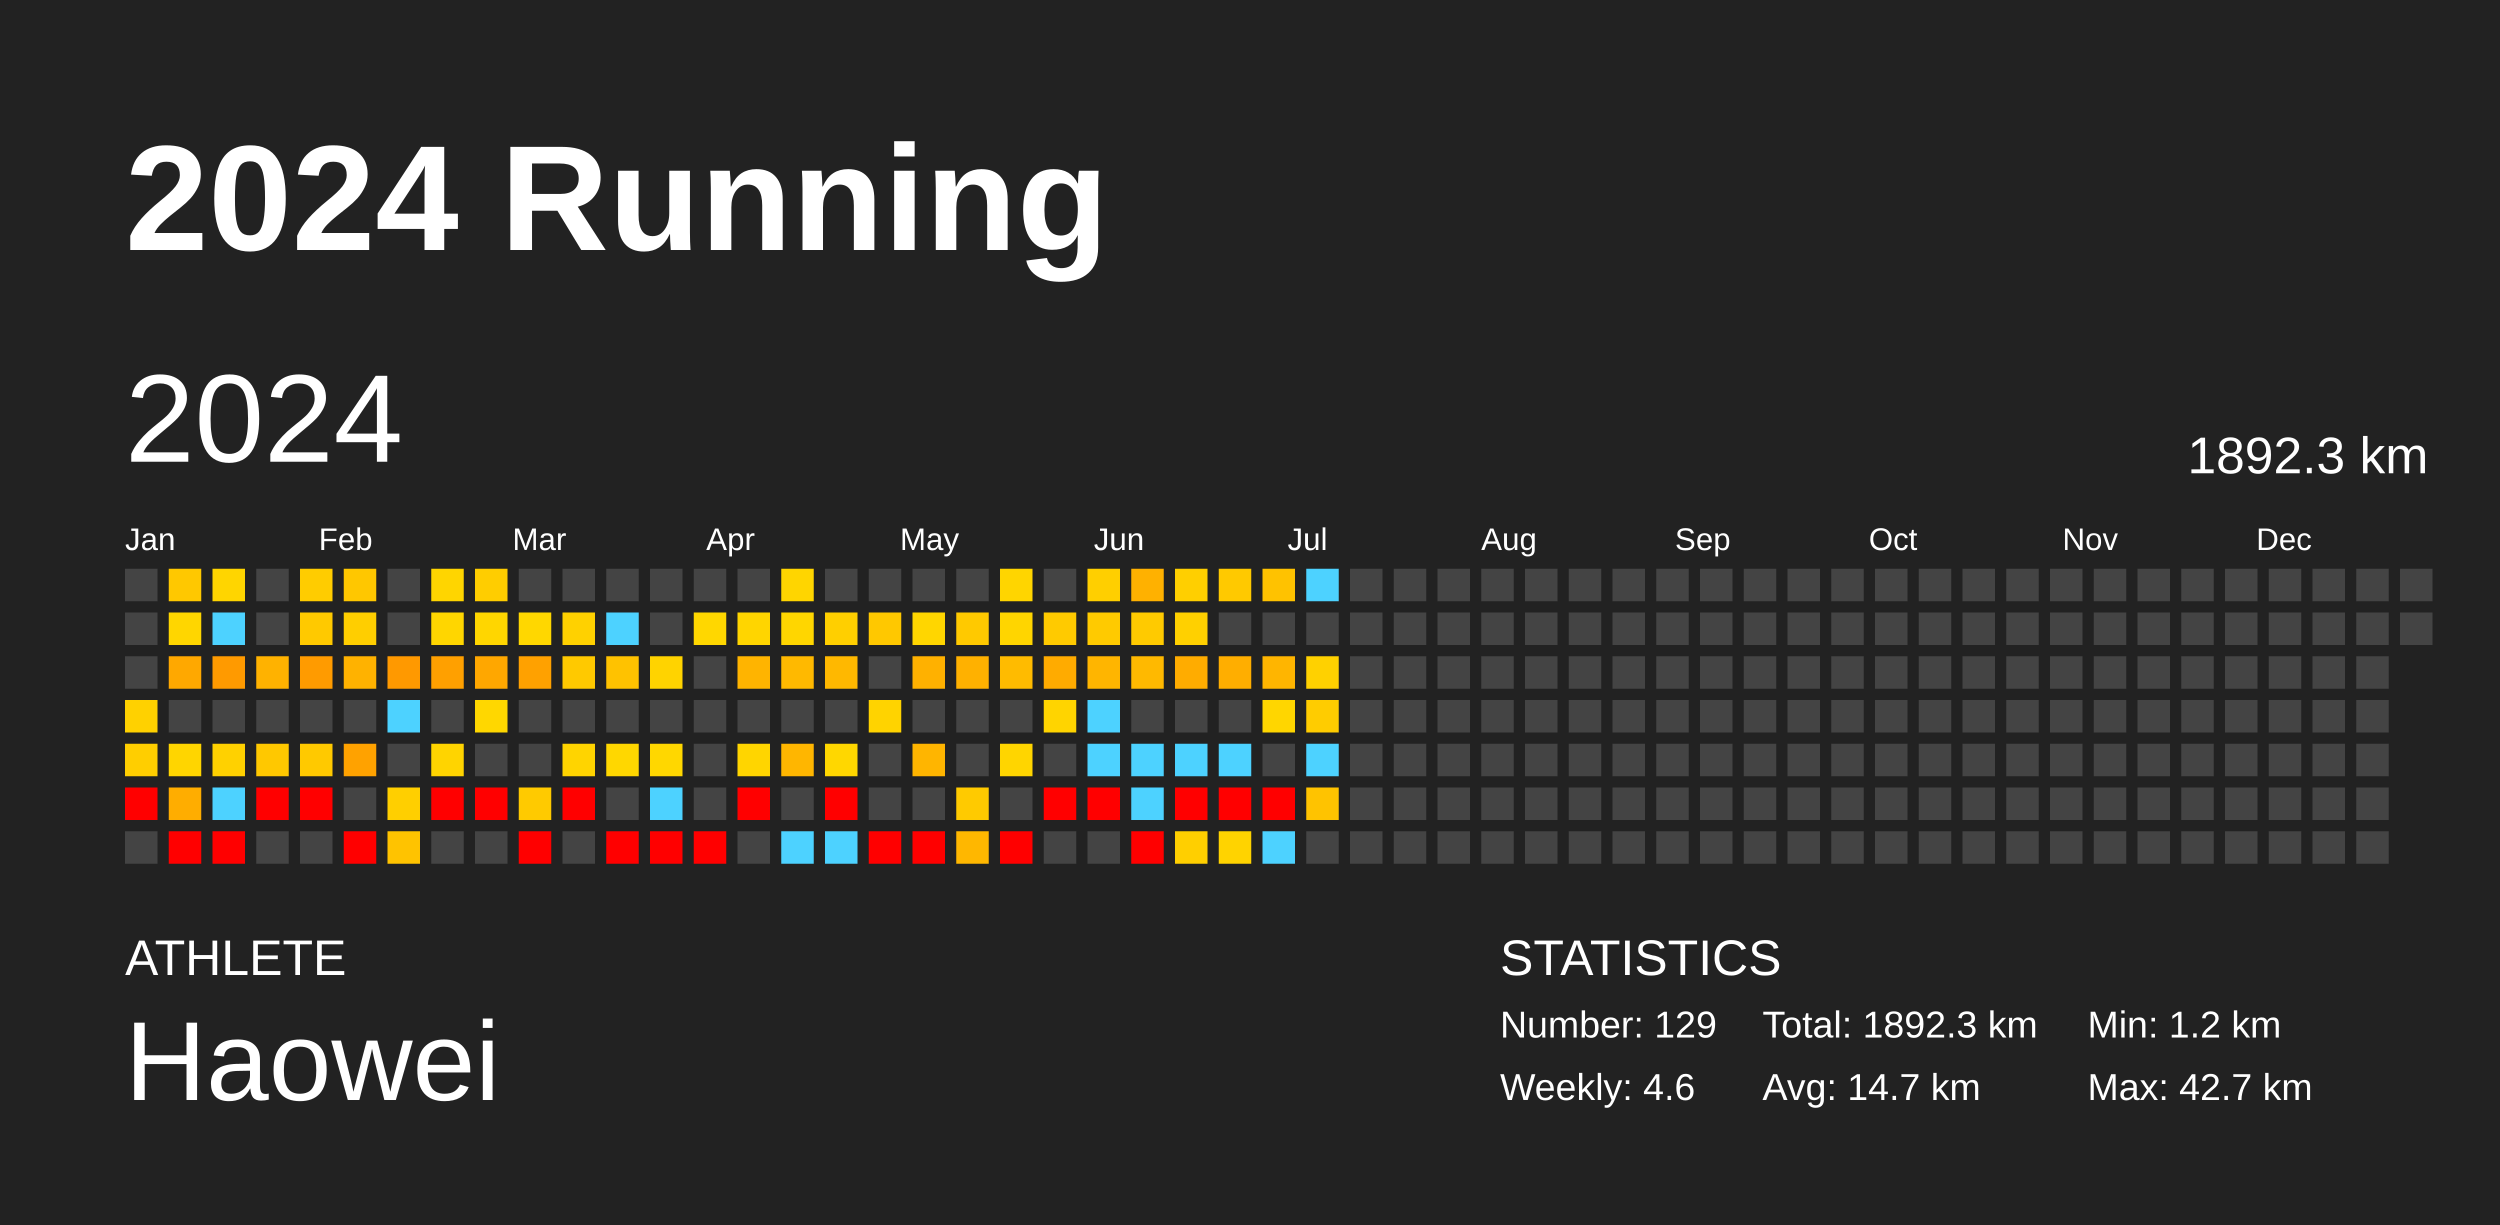
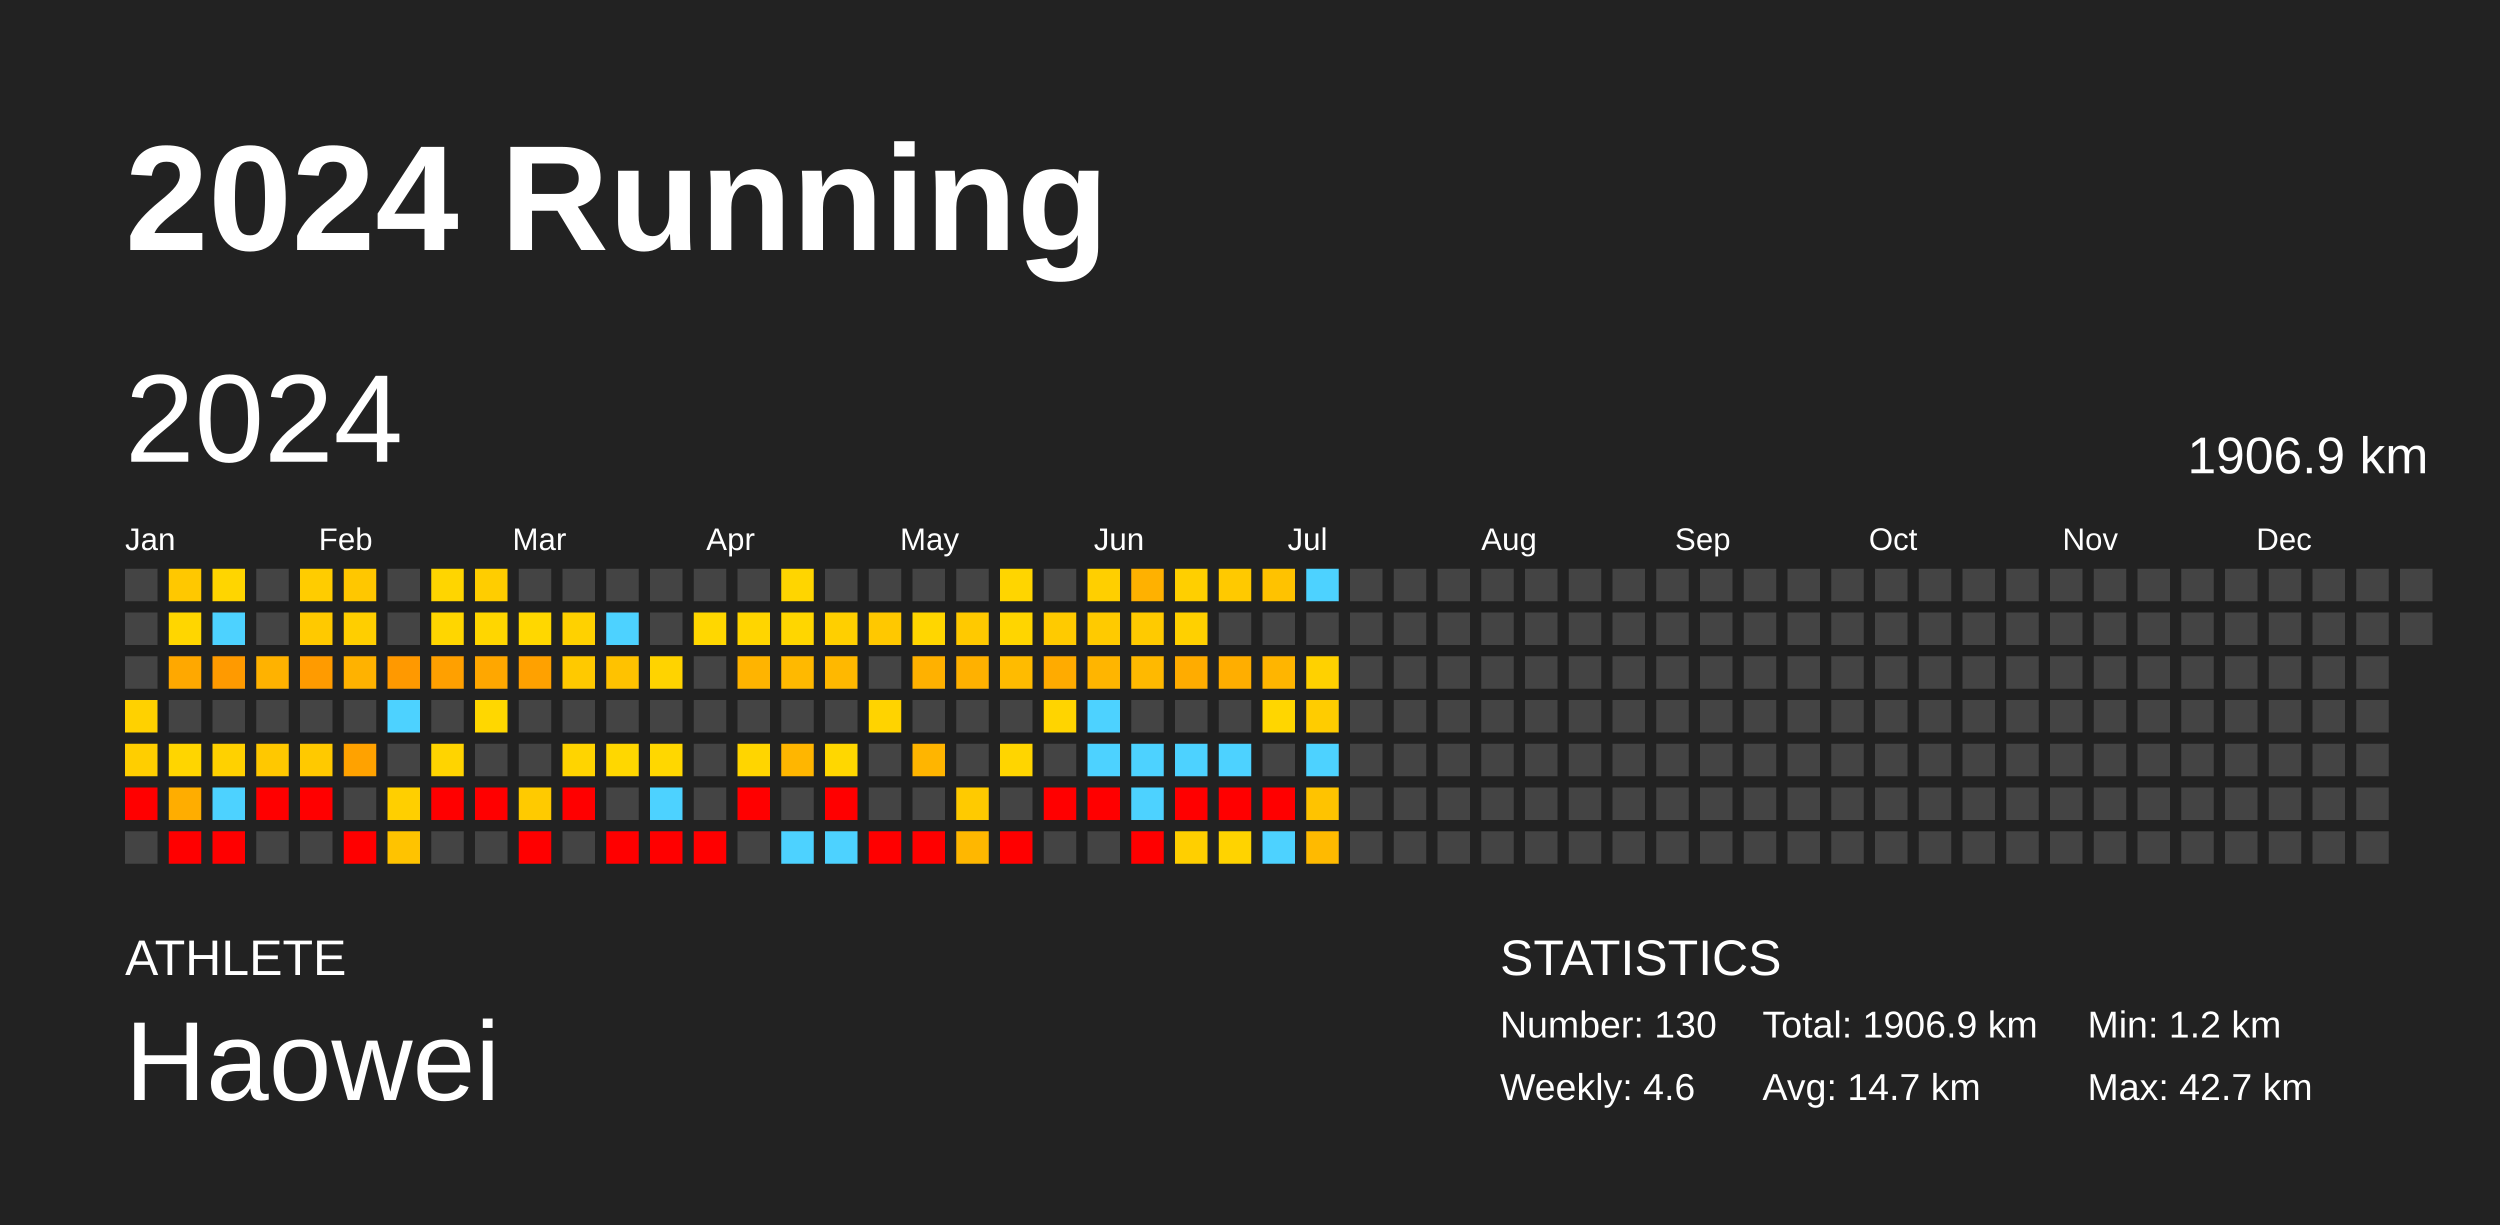
<svg xmlns="http://www.w3.org/2000/svg" baseProfile="full" height="98mm" version="1.1" viewBox="0,0,200,98" width="200mm">
  <defs />
  <rect fill="#222222" height="98" width="200" x="0" y="0" />
  <text fill="#FFFFFF" style="font-size:12px; font-family:Arial; font-weight:bold;" x="10" y="20">2024 Running</text>
  <text fill="#FFFFFF" style="font-size:4px; font-family:Arial" x="10" y="78">ATHLETE</text>
  <text fill="#FFFFFF" style="font-size:9px; font-family:Arial" x="10" y="88">Haowei</text>
  <text fill="#FFFFFF" style="font-size:4px; font-family:Arial" x="120" y="78">STATISTICS</text>
-   <text fill="#FFFFFF" style="font-size:3px; font-family:Arial" x="120" y="83">Number: 129</text>
+   <text fill="#FFFFFF" style="font-size:3px; font-family:Arial" x="120" y="83">Number: 130</text>
  <text fill="#FFFFFF" style="font-size:3px; font-family:Arial" x="120" y="88">Weekly: 4.6</text>
-   <text fill="#FFFFFF" style="font-size:3px; font-family:Arial" x="141" y="83">Total: 1892.3 km</text>
+   <text fill="#FFFFFF" style="font-size:3px; font-family:Arial" x="141" y="83">Total: 1906.9 km</text>
  <text fill="#FFFFFF" style="font-size:3px; font-family:Arial" x="141" y="88">Avg: 14.7 km</text>
  <text fill="#FFFFFF" style="font-size:3px; font-family:Arial" x="167" y="83">Min: 1.2 km</text>
  <text fill="#FFFFFF" style="font-size:3px; font-family:Arial" x="167" y="88">Max: 42.7 km</text>
  <text dominant-baseline="hanging" fill="#FFFFFF" style="font-size:10.0px; font-family:Arial;" x="10" y="30">2024</text>
-   <text dominant-baseline="hanging" fill="#FFFFFF" style="font-size:4.125px; font-family:Arial;" x="175" y="35">1892.3 km</text>
+   <text dominant-baseline="hanging" fill="#FFFFFF" style="font-size:4.125px; font-family:Arial;" x="175" y="35">1906.9 km</text>
  <text fill="#FFFFFF" style="font-size:2.5px; font-family:Arial" x="10.0" y="44">Jan</text>
  <text fill="#FFFFFF" style="font-size:2.5px; font-family:Arial" x="25.5" y="44">Feb</text>
  <text fill="#FFFFFF" style="font-size:2.5px; font-family:Arial" x="41.0" y="44">Mar</text>
  <text fill="#FFFFFF" style="font-size:2.5px; font-family:Arial" x="56.5" y="44">Apr</text>
  <text fill="#FFFFFF" style="font-size:2.5px; font-family:Arial" x="72.0" y="44">May</text>
  <text fill="#FFFFFF" style="font-size:2.5px; font-family:Arial" x="87.5" y="44">Jun</text>
  <text fill="#FFFFFF" style="font-size:2.5px; font-family:Arial" x="103.0" y="44">Jul</text>
  <text fill="#FFFFFF" style="font-size:2.5px; font-family:Arial" x="118.5" y="44">Aug</text>
  <text fill="#FFFFFF" style="font-size:2.5px; font-family:Arial" x="134.0" y="44">Sep</text>
  <text fill="#FFFFFF" style="font-size:2.5px; font-family:Arial" x="149.5" y="44">Oct</text>
  <text fill="#FFFFFF" style="font-size:2.5px; font-family:Arial" x="165.0" y="44">Nov</text>
  <text fill="#FFFFFF" style="font-size:2.5px; font-family:Arial" x="180.5" y="44">Dec</text>
  <rect fill="#444444" height="2.6" width="2.6" x="10.0" y="45.5" />
  <rect fill="#444444" height="2.6" width="2.6" x="10.0" y="49.0" />
  <rect fill="#444444" height="2.6" width="2.6" x="10.0" y="52.5" />
  <rect fill="#ffd100" height="2.6" width="2.6" x="10.0" y="56.0" />
  <rect fill="#ffce00" height="2.6" width="2.6" x="10.0" y="59.5" />
  <rect fill="red" height="2.6" width="2.6" x="10.0" y="63.0" />
  <rect fill="#444444" height="2.6" width="2.6" x="10.0" y="66.5" />
  <rect fill="#ffc800" height="2.6" width="2.6" x="13.5" y="45.5" />
  <rect fill="#ffd600" height="2.6" width="2.6" x="13.5" y="49.0" />
  <rect fill="#ffa800" height="2.6" width="2.6" x="13.5" y="52.5" />
  <rect fill="#444444" height="2.6" width="2.6" x="13.5" y="56.0" />
  <rect fill="#ffd500" height="2.6" width="2.6" x="13.5" y="59.5" />
  <rect fill="#ffad00" height="2.6" width="2.6" x="13.5" y="63.0" />
  <rect fill="red" height="2.6" width="2.6" x="13.5" y="66.5" />
  <rect fill="#ffd500" height="2.6" width="2.6" x="17.0" y="45.5" />
  <rect fill="#4dd2ff" height="2.6" width="2.6" x="17.0" y="49.0" />
  <rect fill="#ff9a00" height="2.6" width="2.6" x="17.0" y="52.5" />
  <rect fill="#444444" height="2.6" width="2.6" x="17.0" y="56.0" />
  <rect fill="#ffd100" height="2.6" width="2.6" x="17.0" y="59.5" />
  <rect fill="#4dd2ff" height="2.6" width="2.6" x="17.0" y="63.0" />
  <rect fill="red" height="2.6" width="2.6" x="17.0" y="66.5" />
  <rect fill="#444444" height="2.6" width="2.6" x="20.5" y="45.5" />
  <rect fill="#444444" height="2.6" width="2.6" x="20.5" y="49.0" />
  <rect fill="#ffb200" height="2.6" width="2.6" x="20.5" y="52.5" />
  <rect fill="#444444" height="2.6" width="2.6" x="20.5" y="56.0" />
  <rect fill="#ffc800" height="2.6" width="2.6" x="20.5" y="59.5" />
  <rect fill="red" height="2.6" width="2.6" x="20.5" y="63.0" />
  <rect fill="#444444" height="2.6" width="2.6" x="20.5" y="66.5" />
  <rect fill="#ffcc00" height="2.6" width="2.6" x="24.0" y="45.5" />
  <rect fill="#ffc900" height="2.6" width="2.6" x="24.0" y="49.0" />
  <rect fill="#ff9b00" height="2.6" width="2.6" x="24.0" y="52.5" />
  <rect fill="#444444" height="2.6" width="2.6" x="24.0" y="56.0" />
  <rect fill="#ffc900" height="2.6" width="2.6" x="24.0" y="59.5" />
  <rect fill="red" height="2.6" width="2.6" x="24.0" y="63.0" />
  <rect fill="#444444" height="2.6" width="2.6" x="24.0" y="66.5" />
  <rect fill="#ffc700" height="2.6" width="2.6" x="27.5" y="45.5" />
  <rect fill="#ffce00" height="2.6" width="2.6" x="27.5" y="49.0" />
  <rect fill="#ffb200" height="2.6" width="2.6" x="27.5" y="52.5" />
  <rect fill="#444444" height="2.6" width="2.6" x="27.5" y="56.0" />
  <rect fill="#ffa200" height="2.6" width="2.6" x="27.5" y="59.5" />
  <rect fill="#444444" height="2.6" width="2.6" x="27.5" y="63.0" />
  <rect fill="red" height="2.6" width="2.6" x="27.5" y="66.5" />
  <rect fill="#444444" height="2.6" width="2.6" x="31.0" y="45.5" />
  <rect fill="#444444" height="2.6" width="2.6" x="31.0" y="49.0" />
  <rect fill="#ff9900" height="2.6" width="2.6" x="31.0" y="52.5" />
  <rect fill="#4dd2ff" height="2.6" width="2.6" x="31.0" y="56.0" />
  <rect fill="#444444" height="2.6" width="2.6" x="31.0" y="59.5" />
  <rect fill="#ffcf00" height="2.6" width="2.6" x="31.0" y="63.0" />
  <rect fill="#ffc300" height="2.6" width="2.6" x="31.0" y="66.5" />
  <rect fill="#ffd500" height="2.6" width="2.6" x="34.5" y="45.5" />
  <rect fill="#ffd600" height="2.6" width="2.6" x="34.5" y="49.0" />
  <rect fill="#ffa000" height="2.6" width="2.6" x="34.5" y="52.5" />
  <rect fill="#444444" height="2.6" width="2.6" x="34.5" y="56.0" />
  <rect fill="#ffd400" height="2.6" width="2.6" x="34.5" y="59.5" />
  <rect fill="red" height="2.6" width="2.6" x="34.5" y="63.0" />
  <rect fill="#444444" height="2.6" width="2.6" x="34.5" y="66.5" />
  <rect fill="#ffcd00" height="2.6" width="2.6" x="38.0" y="45.5" />
  <rect fill="#ffd600" height="2.6" width="2.6" x="38.0" y="49.0" />
  <rect fill="#ffa700" height="2.6" width="2.6" x="38.0" y="52.5" />
  <rect fill="#ffd700" height="2.6" width="2.6" x="38.0" y="56.0" />
  <rect fill="#444444" height="2.6" width="2.6" x="38.0" y="59.5" />
  <rect fill="red" height="2.6" width="2.6" x="38.0" y="63.0" />
  <rect fill="#444444" height="2.6" width="2.6" x="38.0" y="66.5" />
  <rect fill="#444444" height="2.6" width="2.6" x="41.5" y="45.5" />
  <rect fill="#ffd700" height="2.6" width="2.6" x="41.5" y="49.0" />
  <rect fill="#ffa100" height="2.6" width="2.6" x="41.5" y="52.5" />
  <rect fill="#444444" height="2.6" width="2.6" x="41.5" y="56.0" />
  <rect fill="#444444" height="2.6" width="2.6" x="41.5" y="59.5" />
  <rect fill="#ffca00" height="2.6" width="2.6" x="41.5" y="63.0" />
  <rect fill="red" height="2.6" width="2.6" x="41.5" y="66.5" />
  <rect fill="#444444" height="2.6" width="2.6" x="45.0" y="45.5" />
  <rect fill="#ffd100" height="2.6" width="2.6" x="45.0" y="49.0" />
  <rect fill="#ffc900" height="2.6" width="2.6" x="45.0" y="52.5" />
  <rect fill="#444444" height="2.6" width="2.6" x="45.0" y="56.0" />
  <rect fill="#ffd400" height="2.6" width="2.6" x="45.0" y="59.5" />
  <rect fill="red" height="2.6" width="2.6" x="45.0" y="63.0" />
  <rect fill="#444444" height="2.6" width="2.6" x="45.0" y="66.5" />
  <rect fill="#444444" height="2.6" width="2.6" x="48.5" y="45.5" />
  <rect fill="#4dd2ff" height="2.6" width="2.6" x="48.5" y="49.0" />
  <rect fill="#ffc200" height="2.6" width="2.6" x="48.5" y="52.5" />
  <rect fill="#444444" height="2.6" width="2.6" x="48.5" y="56.0" />
  <rect fill="#ffd700" height="2.6" width="2.6" x="48.5" y="59.5" />
  <rect fill="#444444" height="2.6" width="2.6" x="48.5" y="63.0" />
  <rect fill="red" height="2.6" width="2.6" x="48.5" y="66.5" />
  <rect fill="#444444" height="2.6" width="2.6" x="52.0" y="45.5" />
  <rect fill="#444444" height="2.6" width="2.6" x="52.0" y="49.0" />
  <rect fill="#ffd300" height="2.6" width="2.6" x="52.0" y="52.5" />
  <rect fill="#444444" height="2.6" width="2.6" x="52.0" y="56.0" />
  <rect fill="#ffd700" height="2.6" width="2.6" x="52.0" y="59.5" />
  <rect fill="#4dd2ff" height="2.6" width="2.6" x="52.0" y="63.0" />
  <rect fill="red" height="2.6" width="2.6" x="52.0" y="66.5" />
  <rect fill="#444444" height="2.6" width="2.6" x="55.5" y="45.5" />
  <rect fill="#ffd700" height="2.6" width="2.6" x="55.5" y="49.0" />
  <rect fill="#444444" height="2.6" width="2.6" x="55.5" y="52.5" />
  <rect fill="#444444" height="2.6" width="2.6" x="55.5" y="56.0" />
  <rect fill="#444444" height="2.6" width="2.6" x="55.5" y="59.5" />
  <rect fill="#444444" height="2.6" width="2.6" x="55.5" y="63.0" />
  <rect fill="red" height="2.6" width="2.6" x="55.5" y="66.5" />
  <rect fill="#444444" height="2.6" width="2.6" x="59.0" y="45.5" />
  <rect fill="#ffd500" height="2.6" width="2.6" x="59.0" y="49.0" />
  <rect fill="#ffb400" height="2.6" width="2.6" x="59.0" y="52.5" />
  <rect fill="#444444" height="2.6" width="2.6" x="59.0" y="56.0" />
  <rect fill="#ffd500" height="2.6" width="2.6" x="59.0" y="59.5" />
  <rect fill="red" height="2.6" width="2.6" x="59.0" y="63.0" />
  <rect fill="#444444" height="2.6" width="2.6" x="59.0" y="66.5" />
  <rect fill="#ffd500" height="2.6" width="2.6" x="62.5" y="45.5" />
  <rect fill="#ffd600" height="2.6" width="2.6" x="62.5" y="49.0" />
  <rect fill="#ffb900" height="2.6" width="2.6" x="62.5" y="52.5" />
  <rect fill="#444444" height="2.6" width="2.6" x="62.5" y="56.0" />
  <rect fill="#ffb600" height="2.6" width="2.6" x="62.5" y="59.5" />
  <rect fill="#444444" height="2.6" width="2.6" x="62.5" y="63.0" />
  <rect fill="#4dd2ff" height="2.6" width="2.6" x="62.5" y="66.5" />
  <rect fill="#444444" height="2.6" width="2.6" x="66.0" y="45.5" />
  <rect fill="#ffcf00" height="2.6" width="2.6" x="66.0" y="49.0" />
  <rect fill="#ffb800" height="2.6" width="2.6" x="66.0" y="52.5" />
  <rect fill="#444444" height="2.6" width="2.6" x="66.0" y="56.0" />
  <rect fill="#ffd700" height="2.6" width="2.6" x="66.0" y="59.5" />
  <rect fill="red" height="2.6" width="2.6" x="66.0" y="63.0" />
  <rect fill="#4dd2ff" height="2.6" width="2.6" x="66.0" y="66.5" />
  <rect fill="#444444" height="2.6" width="2.6" x="69.5" y="45.5" />
  <rect fill="#ffc800" height="2.6" width="2.6" x="69.5" y="49.0" />
  <rect fill="#444444" height="2.6" width="2.6" x="69.5" y="52.5" />
  <rect fill="#ffd300" height="2.6" width="2.6" x="69.5" y="56.0" />
  <rect fill="#444444" height="2.6" width="2.6" x="69.5" y="59.5" />
  <rect fill="#444444" height="2.6" width="2.6" x="69.5" y="63.0" />
  <rect fill="red" height="2.6" width="2.6" x="69.5" y="66.5" />
  <rect fill="#444444" height="2.6" width="2.6" x="73.0" y="45.5" />
  <rect fill="#ffd600" height="2.6" width="2.6" x="73.0" y="49.0" />
  <rect fill="#ffb100" height="2.6" width="2.6" x="73.0" y="52.5" />
  <rect fill="#444444" height="2.6" width="2.6" x="73.0" y="56.0" />
  <rect fill="#ffb500" height="2.6" width="2.6" x="73.0" y="59.5" />
  <rect fill="#444444" height="2.6" width="2.6" x="73.0" y="63.0" />
  <rect fill="red" height="2.6" width="2.6" x="73.0" y="66.5" />
  <rect fill="#444444" height="2.6" width="2.6" x="76.5" y="45.5" />
  <rect fill="#ffc900" height="2.6" width="2.6" x="76.5" y="49.0" />
  <rect fill="#ffb100" height="2.6" width="2.6" x="76.5" y="52.5" />
  <rect fill="#444444" height="2.6" width="2.6" x="76.5" y="56.0" />
  <rect fill="#444444" height="2.6" width="2.6" x="76.5" y="59.5" />
  <rect fill="#ffca00" height="2.6" width="2.6" x="76.5" y="63.0" />
  <rect fill="#ffb700" height="2.6" width="2.6" x="76.5" y="66.5" />
  <rect fill="#ffd500" height="2.6" width="2.6" x="80.0" y="45.5" />
  <rect fill="#ffd500" height="2.6" width="2.6" x="80.0" y="49.0" />
  <rect fill="#ffbb00" height="2.6" width="2.6" x="80.0" y="52.5" />
  <rect fill="#444444" height="2.6" width="2.6" x="80.0" y="56.0" />
  <rect fill="#ffd500" height="2.6" width="2.6" x="80.0" y="59.5" />
  <rect fill="#444444" height="2.6" width="2.6" x="80.0" y="63.0" />
  <rect fill="red" height="2.6" width="2.6" x="80.0" y="66.5" />
  <rect fill="#444444" height="2.6" width="2.6" x="83.5" y="45.5" />
  <rect fill="#ffca00" height="2.6" width="2.6" x="83.5" y="49.0" />
  <rect fill="#ffab00" height="2.6" width="2.6" x="83.5" y="52.5" />
  <rect fill="#ffd400" height="2.6" width="2.6" x="83.5" y="56.0" />
  <rect fill="#444444" height="2.6" width="2.6" x="83.5" y="59.5" />
  <rect fill="red" height="2.6" width="2.6" x="83.5" y="63.0" />
  <rect fill="#444444" height="2.6" width="2.6" x="83.5" y="66.5" />
  <rect fill="#ffcf00" height="2.6" width="2.6" x="87.0" y="45.5" />
  <rect fill="#ffca00" height="2.6" width="2.6" x="87.0" y="49.0" />
  <rect fill="#ffb500" height="2.6" width="2.6" x="87.0" y="52.5" />
  <rect fill="#4dd2ff" height="2.6" width="2.6" x="87.0" y="56.0" />
  <rect fill="#4dd2ff" height="2.6" width="2.6" x="87.0" y="59.5" />
  <rect fill="red" height="2.6" width="2.6" x="87.0" y="63.0" />
  <rect fill="#444444" height="2.6" width="2.6" x="87.0" y="66.5" />
  <rect fill="#ffb100" height="2.6" width="2.6" x="90.5" y="45.5" />
  <rect fill="#ffca00" height="2.6" width="2.6" x="90.5" y="49.0" />
  <rect fill="#ffb900" height="2.6" width="2.6" x="90.5" y="52.5" />
  <rect fill="#444444" height="2.6" width="2.6" x="90.5" y="56.0" />
  <rect fill="#4dd2ff" height="2.6" width="2.6" x="90.5" y="59.5" />
  <rect fill="#4dd2ff" height="2.6" width="2.6" x="90.5" y="63.0" />
  <rect fill="red" height="2.6" width="2.6" x="90.5" y="66.5" />
  <rect fill="#ffcf00" height="2.6" width="2.6" x="94.0" y="45.5" />
  <rect fill="#ffd000" height="2.6" width="2.6" x="94.0" y="49.0" />
  <rect fill="#ffac00" height="2.6" width="2.6" x="94.0" y="52.5" />
  <rect fill="#444444" height="2.6" width="2.6" x="94.0" y="56.0" />
  <rect fill="#4dd2ff" height="2.6" width="2.6" x="94.0" y="59.5" />
  <rect fill="red" height="2.6" width="2.6" x="94.0" y="63.0" />
  <rect fill="#ffcf00" height="2.6" width="2.6" x="94.0" y="66.5" />
  <rect fill="#ffc900" height="2.6" width="2.6" x="97.5" y="45.5" />
  <rect fill="#444444" height="2.6" width="2.6" x="97.5" y="49.0" />
  <rect fill="#ffae00" height="2.6" width="2.6" x="97.5" y="52.5" />
  <rect fill="#444444" height="2.6" width="2.6" x="97.5" y="56.0" />
  <rect fill="#4dd2ff" height="2.6" width="2.6" x="97.5" y="59.5" />
  <rect fill="red" height="2.6" width="2.6" x="97.5" y="63.0" />
  <rect fill="#ffd300" height="2.6" width="2.6" x="97.5" y="66.5" />
  <rect fill="#ffc200" height="2.6" width="2.6" x="101.0" y="45.5" />
  <rect fill="#444444" height="2.6" width="2.6" x="101.0" y="49.0" />
  <rect fill="#ffb500" height="2.6" width="2.6" x="101.0" y="52.5" />
  <rect fill="#ffd600" height="2.6" width="2.6" x="101.0" y="56.0" />
  <rect fill="#444444" height="2.6" width="2.6" x="101.0" y="59.5" />
  <rect fill="red" height="2.6" width="2.6" x="101.0" y="63.0" />
  <rect fill="#4dd2ff" height="2.6" width="2.6" x="101.0" y="66.5" />
  <rect fill="#4dd2ff" height="2.6" width="2.6" x="104.5" y="45.5" />
  <rect fill="#444444" height="2.6" width="2.6" x="104.5" y="49.0" />
  <rect fill="#ffd100" height="2.6" width="2.6" x="104.5" y="52.5" />
  <rect fill="#ffcc00" height="2.6" width="2.6" x="104.5" y="56.0" />
  <rect fill="#4dd2ff" height="2.6" width="2.6" x="104.5" y="59.5" />
  <rect fill="#ffc300" height="2.6" width="2.6" x="104.5" y="63.0" />
-   <rect fill="#444444" height="2.6" width="2.6" x="104.5" y="66.5" />
+   <rect fill="#ffba00" height="2.6" width="2.6" x="104.5" y="66.5" />
  <rect fill="#444444" height="2.6" width="2.6" x="108.0" y="45.5" />
  <rect fill="#444444" height="2.6" width="2.6" x="108.0" y="49.0" />
  <rect fill="#444444" height="2.6" width="2.6" x="108.0" y="52.5" />
  <rect fill="#444444" height="2.6" width="2.6" x="108.0" y="56.0" />
  <rect fill="#444444" height="2.6" width="2.6" x="108.0" y="59.5" />
  <rect fill="#444444" height="2.6" width="2.6" x="108.0" y="63.0" />
  <rect fill="#444444" height="2.6" width="2.6" x="108.0" y="66.5" />
  <rect fill="#444444" height="2.6" width="2.6" x="111.5" y="45.5" />
  <rect fill="#444444" height="2.6" width="2.6" x="111.5" y="49.0" />
  <rect fill="#444444" height="2.6" width="2.6" x="111.5" y="52.5" />
  <rect fill="#444444" height="2.6" width="2.6" x="111.5" y="56.0" />
  <rect fill="#444444" height="2.6" width="2.6" x="111.5" y="59.5" />
  <rect fill="#444444" height="2.6" width="2.6" x="111.5" y="63.0" />
  <rect fill="#444444" height="2.6" width="2.6" x="111.5" y="66.5" />
  <rect fill="#444444" height="2.6" width="2.6" x="115.0" y="45.5" />
  <rect fill="#444444" height="2.6" width="2.6" x="115.0" y="49.0" />
  <rect fill="#444444" height="2.6" width="2.6" x="115.0" y="52.5" />
  <rect fill="#444444" height="2.6" width="2.6" x="115.0" y="56.0" />
  <rect fill="#444444" height="2.6" width="2.6" x="115.0" y="59.5" />
  <rect fill="#444444" height="2.6" width="2.6" x="115.0" y="63.0" />
  <rect fill="#444444" height="2.6" width="2.6" x="115.0" y="66.5" />
  <rect fill="#444444" height="2.6" width="2.6" x="118.5" y="45.5" />
  <rect fill="#444444" height="2.6" width="2.6" x="118.5" y="49.0" />
  <rect fill="#444444" height="2.6" width="2.6" x="118.5" y="52.5" />
  <rect fill="#444444" height="2.6" width="2.6" x="118.5" y="56.0" />
  <rect fill="#444444" height="2.6" width="2.6" x="118.5" y="59.5" />
  <rect fill="#444444" height="2.6" width="2.6" x="118.5" y="63.0" />
  <rect fill="#444444" height="2.6" width="2.6" x="118.5" y="66.5" />
  <rect fill="#444444" height="2.6" width="2.6" x="122.0" y="45.5" />
  <rect fill="#444444" height="2.6" width="2.6" x="122.0" y="49.0" />
  <rect fill="#444444" height="2.6" width="2.6" x="122.0" y="52.5" />
  <rect fill="#444444" height="2.6" width="2.6" x="122.0" y="56.0" />
  <rect fill="#444444" height="2.6" width="2.6" x="122.0" y="59.5" />
  <rect fill="#444444" height="2.6" width="2.6" x="122.0" y="63.0" />
  <rect fill="#444444" height="2.6" width="2.6" x="122.0" y="66.5" />
  <rect fill="#444444" height="2.6" width="2.6" x="125.5" y="45.5" />
  <rect fill="#444444" height="2.6" width="2.6" x="125.5" y="49.0" />
  <rect fill="#444444" height="2.6" width="2.6" x="125.5" y="52.5" />
  <rect fill="#444444" height="2.6" width="2.6" x="125.5" y="56.0" />
  <rect fill="#444444" height="2.6" width="2.6" x="125.5" y="59.5" />
  <rect fill="#444444" height="2.6" width="2.6" x="125.5" y="63.0" />
  <rect fill="#444444" height="2.6" width="2.6" x="125.5" y="66.5" />
  <rect fill="#444444" height="2.6" width="2.6" x="129.0" y="45.5" />
  <rect fill="#444444" height="2.6" width="2.6" x="129.0" y="49.0" />
  <rect fill="#444444" height="2.6" width="2.6" x="129.0" y="52.5" />
  <rect fill="#444444" height="2.6" width="2.6" x="129.0" y="56.0" />
  <rect fill="#444444" height="2.6" width="2.6" x="129.0" y="59.5" />
  <rect fill="#444444" height="2.6" width="2.6" x="129.0" y="63.0" />
  <rect fill="#444444" height="2.6" width="2.6" x="129.0" y="66.5" />
  <rect fill="#444444" height="2.6" width="2.6" x="132.5" y="45.5" />
  <rect fill="#444444" height="2.6" width="2.6" x="132.5" y="49.0" />
  <rect fill="#444444" height="2.6" width="2.6" x="132.5" y="52.5" />
  <rect fill="#444444" height="2.6" width="2.6" x="132.5" y="56.0" />
  <rect fill="#444444" height="2.6" width="2.6" x="132.5" y="59.5" />
  <rect fill="#444444" height="2.6" width="2.6" x="132.5" y="63.0" />
  <rect fill="#444444" height="2.6" width="2.6" x="132.5" y="66.5" />
  <rect fill="#444444" height="2.6" width="2.6" x="136.0" y="45.5" />
  <rect fill="#444444" height="2.6" width="2.6" x="136.0" y="49.0" />
  <rect fill="#444444" height="2.6" width="2.6" x="136.0" y="52.5" />
  <rect fill="#444444" height="2.6" width="2.6" x="136.0" y="56.0" />
  <rect fill="#444444" height="2.6" width="2.6" x="136.0" y="59.5" />
  <rect fill="#444444" height="2.6" width="2.6" x="136.0" y="63.0" />
  <rect fill="#444444" height="2.6" width="2.6" x="136.0" y="66.5" />
  <rect fill="#444444" height="2.6" width="2.6" x="139.5" y="45.5" />
  <rect fill="#444444" height="2.6" width="2.6" x="139.5" y="49.0" />
  <rect fill="#444444" height="2.6" width="2.6" x="139.5" y="52.5" />
  <rect fill="#444444" height="2.6" width="2.6" x="139.5" y="56.0" />
  <rect fill="#444444" height="2.6" width="2.6" x="139.5" y="59.5" />
  <rect fill="#444444" height="2.6" width="2.6" x="139.5" y="63.0" />
  <rect fill="#444444" height="2.6" width="2.6" x="139.5" y="66.5" />
  <rect fill="#444444" height="2.6" width="2.6" x="143.0" y="45.5" />
  <rect fill="#444444" height="2.6" width="2.6" x="143.0" y="49.0" />
  <rect fill="#444444" height="2.6" width="2.6" x="143.0" y="52.5" />
  <rect fill="#444444" height="2.6" width="2.6" x="143.0" y="56.0" />
  <rect fill="#444444" height="2.6" width="2.6" x="143.0" y="59.5" />
  <rect fill="#444444" height="2.6" width="2.6" x="143.0" y="63.0" />
  <rect fill="#444444" height="2.6" width="2.6" x="143.0" y="66.5" />
  <rect fill="#444444" height="2.6" width="2.6" x="146.5" y="45.5" />
  <rect fill="#444444" height="2.6" width="2.6" x="146.5" y="49.0" />
  <rect fill="#444444" height="2.6" width="2.6" x="146.5" y="52.5" />
  <rect fill="#444444" height="2.6" width="2.6" x="146.5" y="56.0" />
  <rect fill="#444444" height="2.6" width="2.6" x="146.5" y="59.5" />
  <rect fill="#444444" height="2.6" width="2.6" x="146.5" y="63.0" />
  <rect fill="#444444" height="2.6" width="2.6" x="146.5" y="66.5" />
  <rect fill="#444444" height="2.6" width="2.6" x="150.0" y="45.5" />
  <rect fill="#444444" height="2.6" width="2.6" x="150.0" y="49.0" />
  <rect fill="#444444" height="2.6" width="2.6" x="150.0" y="52.5" />
  <rect fill="#444444" height="2.6" width="2.6" x="150.0" y="56.0" />
  <rect fill="#444444" height="2.6" width="2.6" x="150.0" y="59.5" />
  <rect fill="#444444" height="2.6" width="2.6" x="150.0" y="63.0" />
  <rect fill="#444444" height="2.6" width="2.6" x="150.0" y="66.5" />
  <rect fill="#444444" height="2.6" width="2.6" x="153.5" y="45.5" />
  <rect fill="#444444" height="2.6" width="2.6" x="153.5" y="49.0" />
  <rect fill="#444444" height="2.6" width="2.6" x="153.5" y="52.5" />
  <rect fill="#444444" height="2.6" width="2.6" x="153.5" y="56.0" />
  <rect fill="#444444" height="2.6" width="2.6" x="153.5" y="59.5" />
  <rect fill="#444444" height="2.6" width="2.6" x="153.5" y="63.0" />
  <rect fill="#444444" height="2.6" width="2.6" x="153.5" y="66.5" />
  <rect fill="#444444" height="2.6" width="2.6" x="157.0" y="45.5" />
  <rect fill="#444444" height="2.6" width="2.6" x="157.0" y="49.0" />
  <rect fill="#444444" height="2.6" width="2.6" x="157.0" y="52.5" />
  <rect fill="#444444" height="2.6" width="2.6" x="157.0" y="56.0" />
  <rect fill="#444444" height="2.6" width="2.6" x="157.0" y="59.5" />
  <rect fill="#444444" height="2.6" width="2.6" x="157.0" y="63.0" />
  <rect fill="#444444" height="2.6" width="2.6" x="157.0" y="66.5" />
  <rect fill="#444444" height="2.6" width="2.6" x="160.5" y="45.5" />
  <rect fill="#444444" height="2.6" width="2.6" x="160.5" y="49.0" />
  <rect fill="#444444" height="2.6" width="2.6" x="160.5" y="52.5" />
  <rect fill="#444444" height="2.6" width="2.6" x="160.5" y="56.0" />
  <rect fill="#444444" height="2.6" width="2.6" x="160.5" y="59.5" />
  <rect fill="#444444" height="2.6" width="2.6" x="160.5" y="63.0" />
  <rect fill="#444444" height="2.6" width="2.6" x="160.5" y="66.5" />
  <rect fill="#444444" height="2.6" width="2.6" x="164.0" y="45.5" />
  <rect fill="#444444" height="2.6" width="2.6" x="164.0" y="49.0" />
  <rect fill="#444444" height="2.6" width="2.6" x="164.0" y="52.5" />
  <rect fill="#444444" height="2.6" width="2.6" x="164.0" y="56.0" />
  <rect fill="#444444" height="2.6" width="2.6" x="164.0" y="59.5" />
  <rect fill="#444444" height="2.6" width="2.6" x="164.0" y="63.0" />
  <rect fill="#444444" height="2.6" width="2.6" x="164.0" y="66.5" />
  <rect fill="#444444" height="2.6" width="2.6" x="167.5" y="45.5" />
  <rect fill="#444444" height="2.6" width="2.6" x="167.5" y="49.0" />
  <rect fill="#444444" height="2.6" width="2.6" x="167.5" y="52.5" />
  <rect fill="#444444" height="2.6" width="2.6" x="167.5" y="56.0" />
  <rect fill="#444444" height="2.6" width="2.6" x="167.5" y="59.5" />
  <rect fill="#444444" height="2.6" width="2.6" x="167.5" y="63.0" />
  <rect fill="#444444" height="2.6" width="2.6" x="167.5" y="66.5" />
  <rect fill="#444444" height="2.6" width="2.6" x="171.0" y="45.5" />
  <rect fill="#444444" height="2.6" width="2.6" x="171.0" y="49.0" />
  <rect fill="#444444" height="2.6" width="2.6" x="171.0" y="52.5" />
  <rect fill="#444444" height="2.6" width="2.6" x="171.0" y="56.0" />
  <rect fill="#444444" height="2.6" width="2.6" x="171.0" y="59.5" />
  <rect fill="#444444" height="2.6" width="2.6" x="171.0" y="63.0" />
  <rect fill="#444444" height="2.6" width="2.6" x="171.0" y="66.5" />
  <rect fill="#444444" height="2.6" width="2.6" x="174.5" y="45.5" />
  <rect fill="#444444" height="2.6" width="2.6" x="174.5" y="49.0" />
  <rect fill="#444444" height="2.6" width="2.6" x="174.5" y="52.5" />
  <rect fill="#444444" height="2.6" width="2.6" x="174.5" y="56.0" />
  <rect fill="#444444" height="2.6" width="2.6" x="174.5" y="59.5" />
  <rect fill="#444444" height="2.6" width="2.6" x="174.5" y="63.0" />
  <rect fill="#444444" height="2.6" width="2.6" x="174.5" y="66.5" />
  <rect fill="#444444" height="2.6" width="2.6" x="178.0" y="45.5" />
  <rect fill="#444444" height="2.6" width="2.6" x="178.0" y="49.0" />
  <rect fill="#444444" height="2.6" width="2.6" x="178.0" y="52.5" />
  <rect fill="#444444" height="2.6" width="2.6" x="178.0" y="56.0" />
  <rect fill="#444444" height="2.6" width="2.6" x="178.0" y="59.5" />
  <rect fill="#444444" height="2.6" width="2.6" x="178.0" y="63.0" />
  <rect fill="#444444" height="2.6" width="2.6" x="178.0" y="66.5" />
  <rect fill="#444444" height="2.6" width="2.6" x="181.5" y="45.5" />
  <rect fill="#444444" height="2.6" width="2.6" x="181.5" y="49.0" />
  <rect fill="#444444" height="2.6" width="2.6" x="181.5" y="52.5" />
  <rect fill="#444444" height="2.6" width="2.6" x="181.5" y="56.0" />
  <rect fill="#444444" height="2.6" width="2.6" x="181.5" y="59.5" />
  <rect fill="#444444" height="2.6" width="2.6" x="181.5" y="63.0" />
  <rect fill="#444444" height="2.6" width="2.6" x="181.5" y="66.5" />
  <rect fill="#444444" height="2.6" width="2.6" x="185.0" y="45.5" />
  <rect fill="#444444" height="2.6" width="2.6" x="185.0" y="49.0" />
  <rect fill="#444444" height="2.6" width="2.6" x="185.0" y="52.5" />
  <rect fill="#444444" height="2.6" width="2.6" x="185.0" y="56.0" />
  <rect fill="#444444" height="2.6" width="2.6" x="185.0" y="59.5" />
  <rect fill="#444444" height="2.6" width="2.6" x="185.0" y="63.0" />
  <rect fill="#444444" height="2.6" width="2.6" x="185.0" y="66.5" />
  <rect fill="#444444" height="2.6" width="2.6" x="188.5" y="45.5" />
  <rect fill="#444444" height="2.6" width="2.6" x="188.5" y="49.0" />
  <rect fill="#444444" height="2.6" width="2.6" x="188.5" y="52.5" />
  <rect fill="#444444" height="2.6" width="2.6" x="188.5" y="56.0" />
  <rect fill="#444444" height="2.6" width="2.6" x="188.5" y="59.5" />
  <rect fill="#444444" height="2.6" width="2.6" x="188.5" y="63.0" />
  <rect fill="#444444" height="2.6" width="2.6" x="188.5" y="66.5" />
  <rect fill="#444444" height="2.6" width="2.6" x="192.0" y="45.5" />
  <rect fill="#444444" height="2.6" width="2.6" x="192.0" y="49.0" />
</svg>
